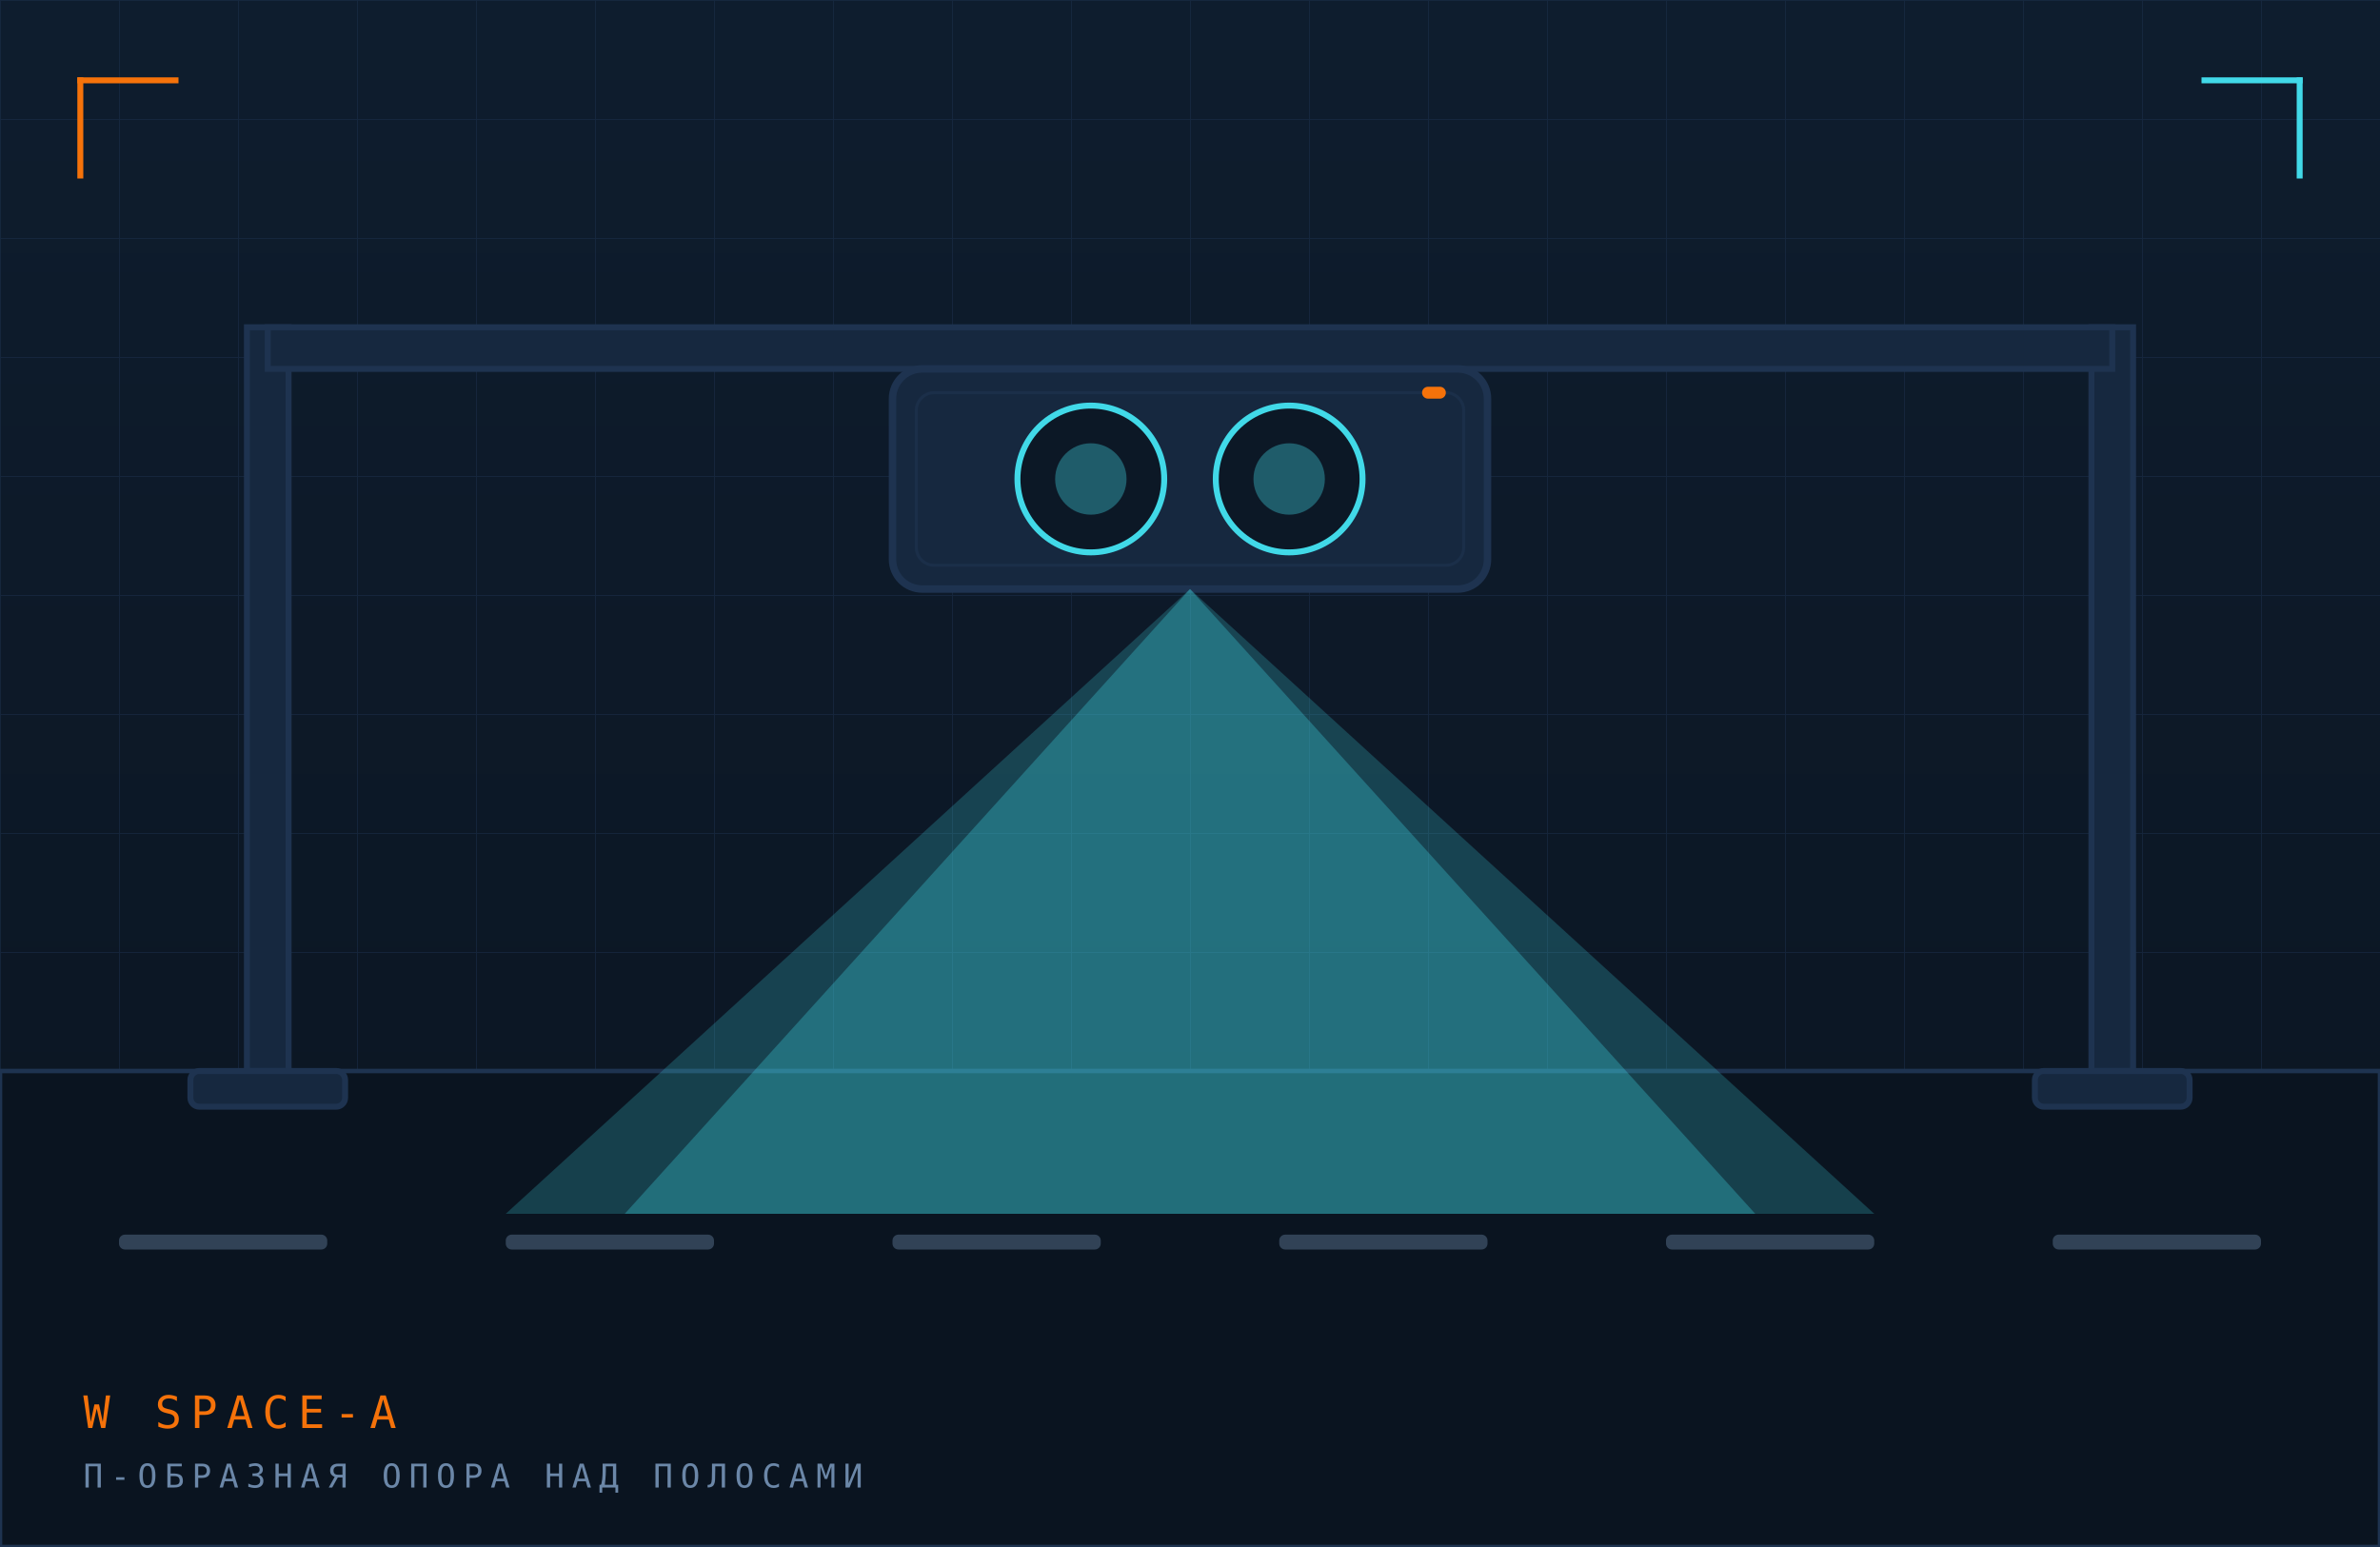
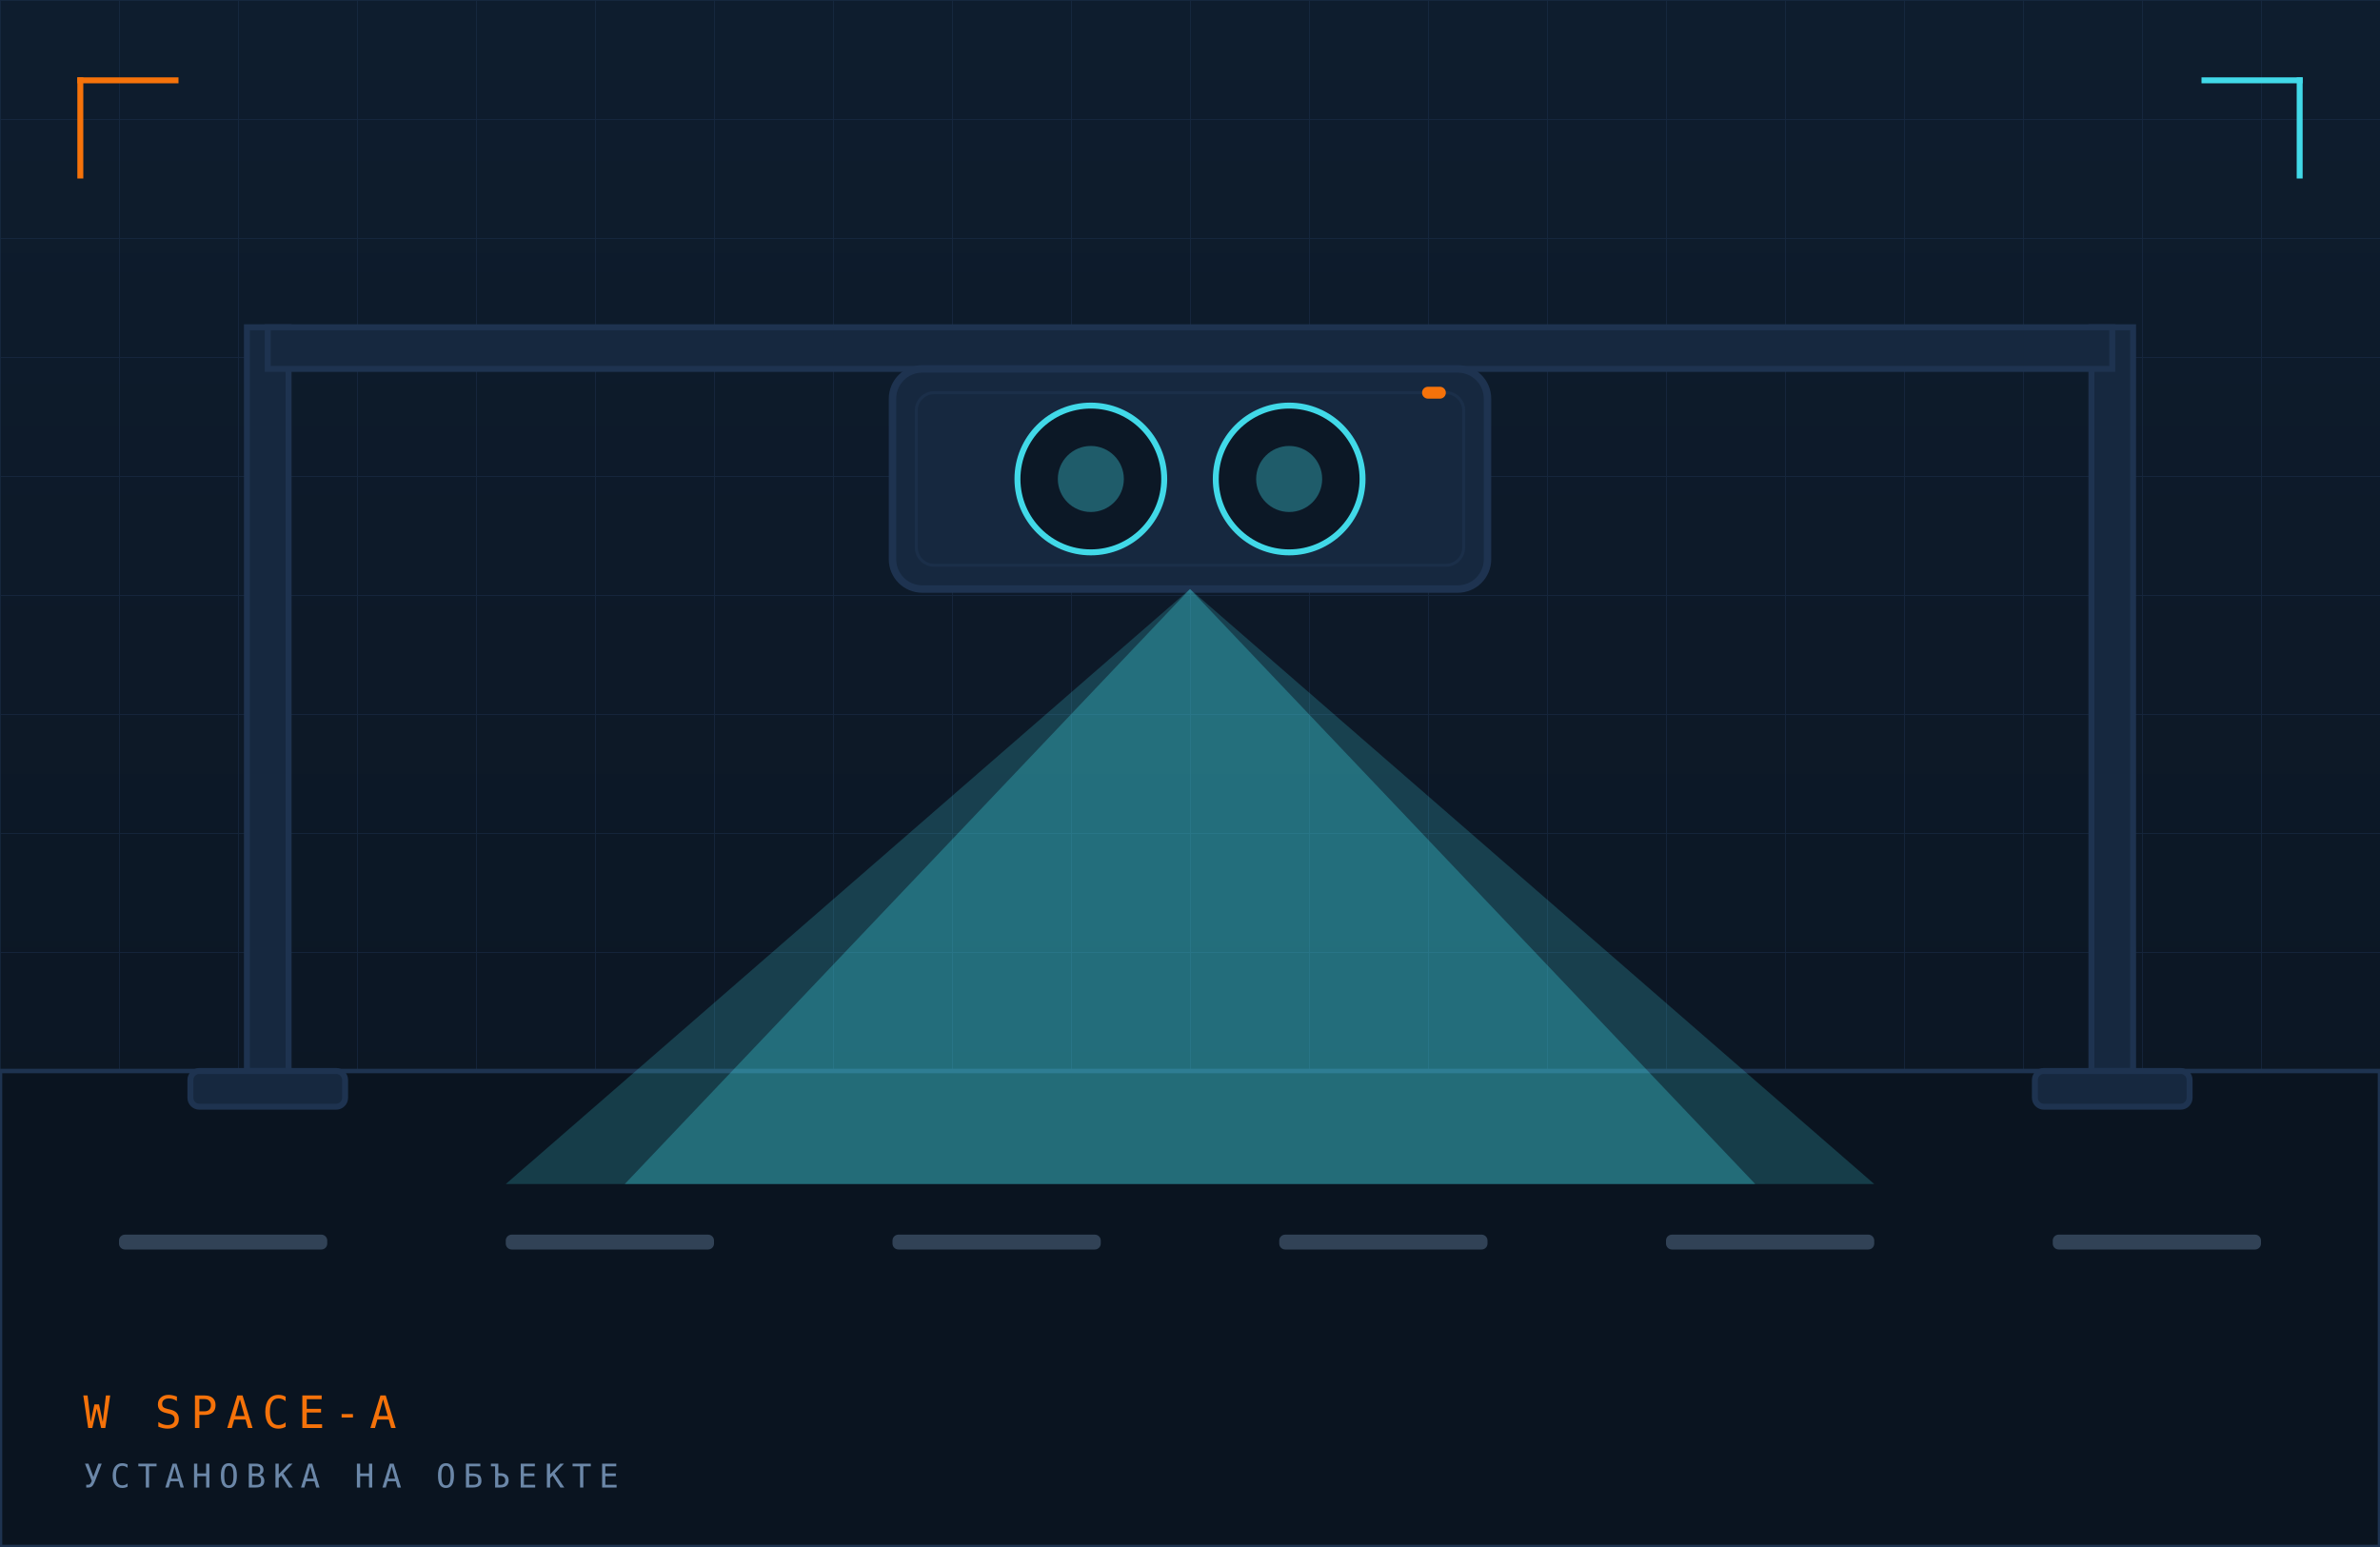
<svg xmlns="http://www.w3.org/2000/svg" viewBox="0 0 800 520" width="800" height="520">
  <defs>
    <linearGradient id="sky" x1="0" y1="0" x2="0" y2="1">
      <stop offset="0" stop-color="#0E1D2E" />
      <stop offset="1" stop-color="#0B1420" />
    </linearGradient>
-     <linearGradient id="body" x1="0" y1="0" x2="1" y2="1">
-       <stop offset="0" stop-color="#25405F" />
-       <stop offset="1" stop-color="#16283F" />
-     </linearGradient>
-     <pattern id="grid" width="40" height="40" patternUnits="userSpaceOnUse">
+     <pattern id="g" width="40" height="40" patternUnits="userSpaceOnUse">
      <path d="M40 0H0V40" fill="none" stroke="#1E3350" stroke-width="0.6" opacity="0.5" />
    </pattern>
  </defs>
  <rect width="800" height="520" fill="url(#sky)" />
-   <rect width="800" height="520" fill="url(#grid)" />
+   <rect width="800" height="520" fill="url(#g)" />
  <path d="M0 360 L800 360 L800 520 L0 520 Z" fill="#0A1420" stroke="#1E3350" stroke-width="1.5" />
  <rect x="40" y="415" width="70" height="5" rx="2" fill="#6B87A8" opacity="0.4" />
  <rect x="170" y="415" width="70" height="5" rx="2" fill="#6B87A8" opacity="0.4" />
  <rect x="300" y="415" width="70" height="5" rx="2" fill="#6B87A8" opacity="0.4" />
  <rect x="430" y="415" width="70" height="5" rx="2" fill="#6B87A8" opacity="0.4" />
  <rect x="560" y="415" width="70" height="5" rx="2" fill="#6B87A8" opacity="0.4" />
  <rect x="690" y="415" width="70" height="5" rx="2" fill="#6B87A8" opacity="0.4" />
  <rect x="83" y="110" width="14" height="250" fill="#16283F" stroke="#1E3350" stroke-width="2" />
  <rect x="64" y="360" width="52" height="12" rx="3" fill="#16283F" stroke="#1E3350" stroke-width="2" />
  <rect x="703" y="110" width="14" height="250" fill="#16283F" stroke="#1E3350" stroke-width="2" />
  <rect x="684" y="360" width="52" height="12" rx="3" fill="#16283F" stroke="#1E3350" stroke-width="2" />
  <rect x="90" y="110" width="620" height="14" fill="#16283F" stroke="#1E3350" stroke-width="2" />
  <rect x="300" y="124" width="200" height="74" rx="10" fill="#16283F" stroke="#1E3350" stroke-width="2.5" />
  <rect x="308" y="132" width="184" height="58" rx="6" fill="none" stroke="#1E3350" stroke-width="1" opacity="0.6" />
  <circle cx="366.667" cy="161.0" r="24.667" fill="#0C1826" stroke="#41D9E8" stroke-width="2" />
-   <circle cx="366.667" cy="161.0" r="12" fill="#41D9E8" opacity="0.35" />
+   <circle cx="366.667" cy="161.0" r="11.1" fill="#41D9E8" opacity="0.35" />
  <circle cx="433.333" cy="161.0" r="24.667" fill="#0C1826" stroke="#41D9E8" stroke-width="2" />
-   <circle cx="433.333" cy="161.0" r="12" fill="#41D9E8" opacity="0.35" />
+   <circle cx="433.333" cy="161.0" r="11.1" fill="#41D9E8" opacity="0.35" />
  <rect x="478" y="130" width="8" height="4" rx="2" fill="#F5720A" />
-   <path d="M400 198 L210 408 L590 408 Z" fill="#41D9E8" opacity="0.3" />
-   <path d="M400 198 L170 408 L630 408 Z" fill="#41D9E8" opacity="0.22" />
-   <text x="28" y="480" font-family="'JetBrains Mono',monospace" font-size="15" letter-spacing="3" fill="#F5720A">W SPACE-A</text>
-   <text x="28" y="500" font-family="'JetBrains Mono',monospace" font-size="11" letter-spacing="2.5" fill="#6B87A8">П-ОБРАЗНАЯ ОПОРА НАД ПОЛОСАМИ</text>
+   <path d="M400 198 L210 398 L590 398 Z" fill="#41D9E8" opacity="0.3" />
+   <path d="M400 198 L170 398 L630 398 Z" fill="#41D9E8" opacity="0.21" />
+   <text x="28" y="480" font-family="monospace" font-size="15" letter-spacing="3" fill="#F5720A">W SPACE-A</text>
+   <text x="28" y="500" font-family="monospace" font-size="11" letter-spacing="2.5" fill="#6B87A8">УСТАНОВКА НА ОБЪЕКТЕ</text>
  <rect x="26" y="26" width="34" height="2" fill="#F5720A" />
  <rect x="26" y="26" width="2" height="34" fill="#F5720A" />
  <rect x="740" y="26" width="34" height="2" fill="#41D9E8" />
  <rect x="772" y="26" width="2" height="34" fill="#41D9E8" />
</svg>
